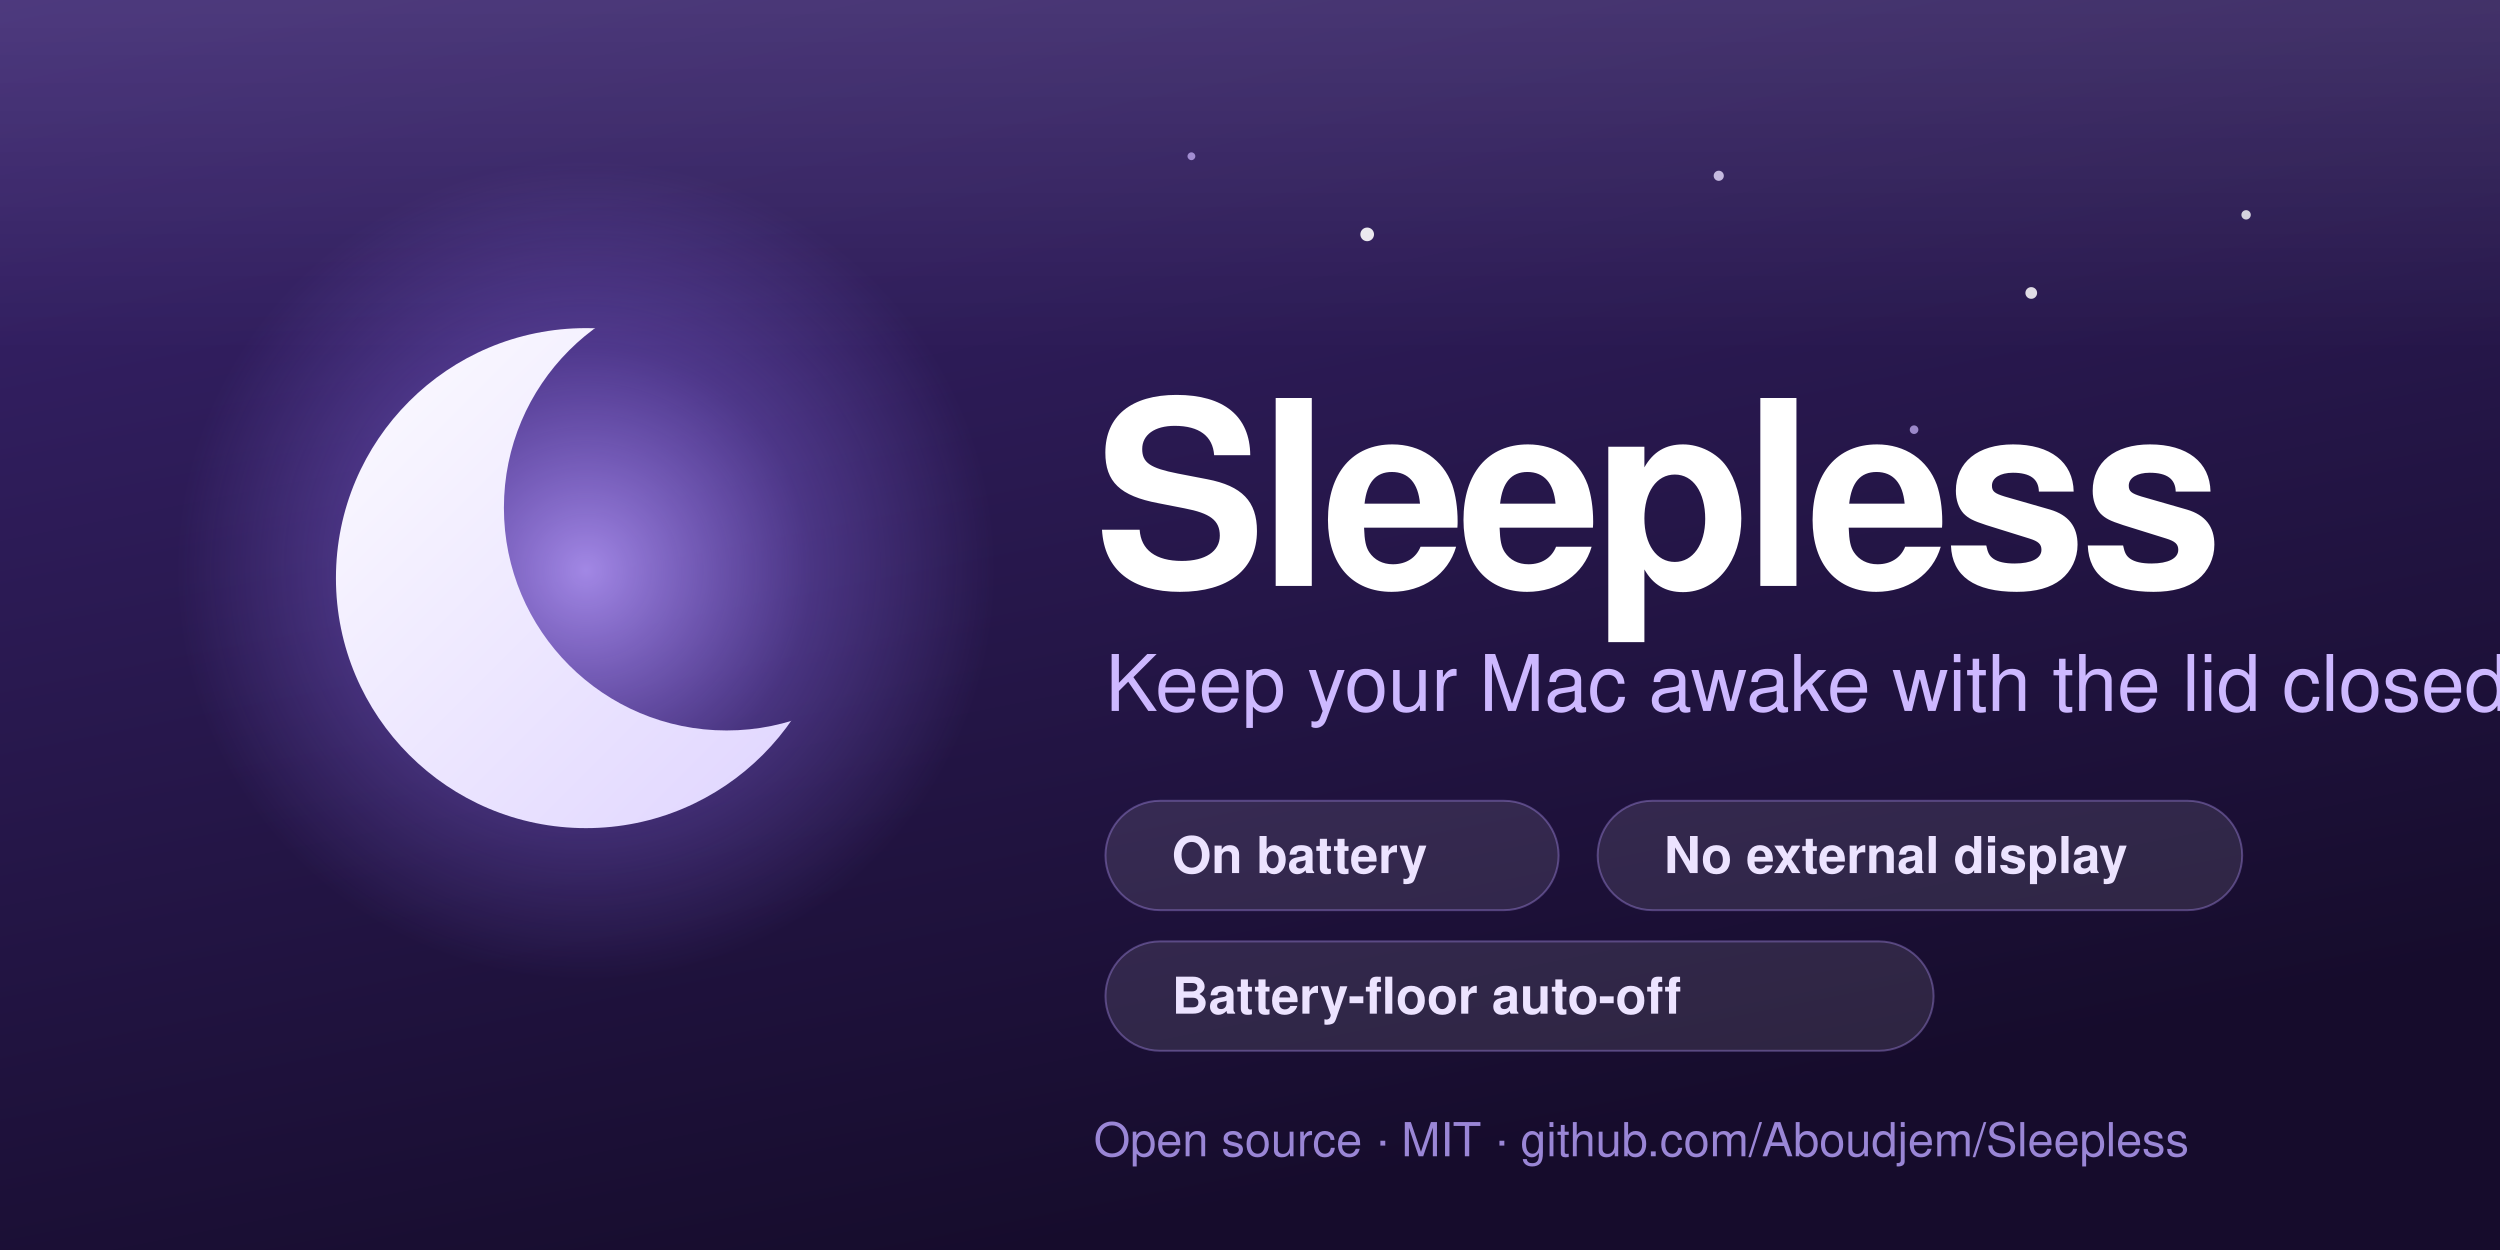
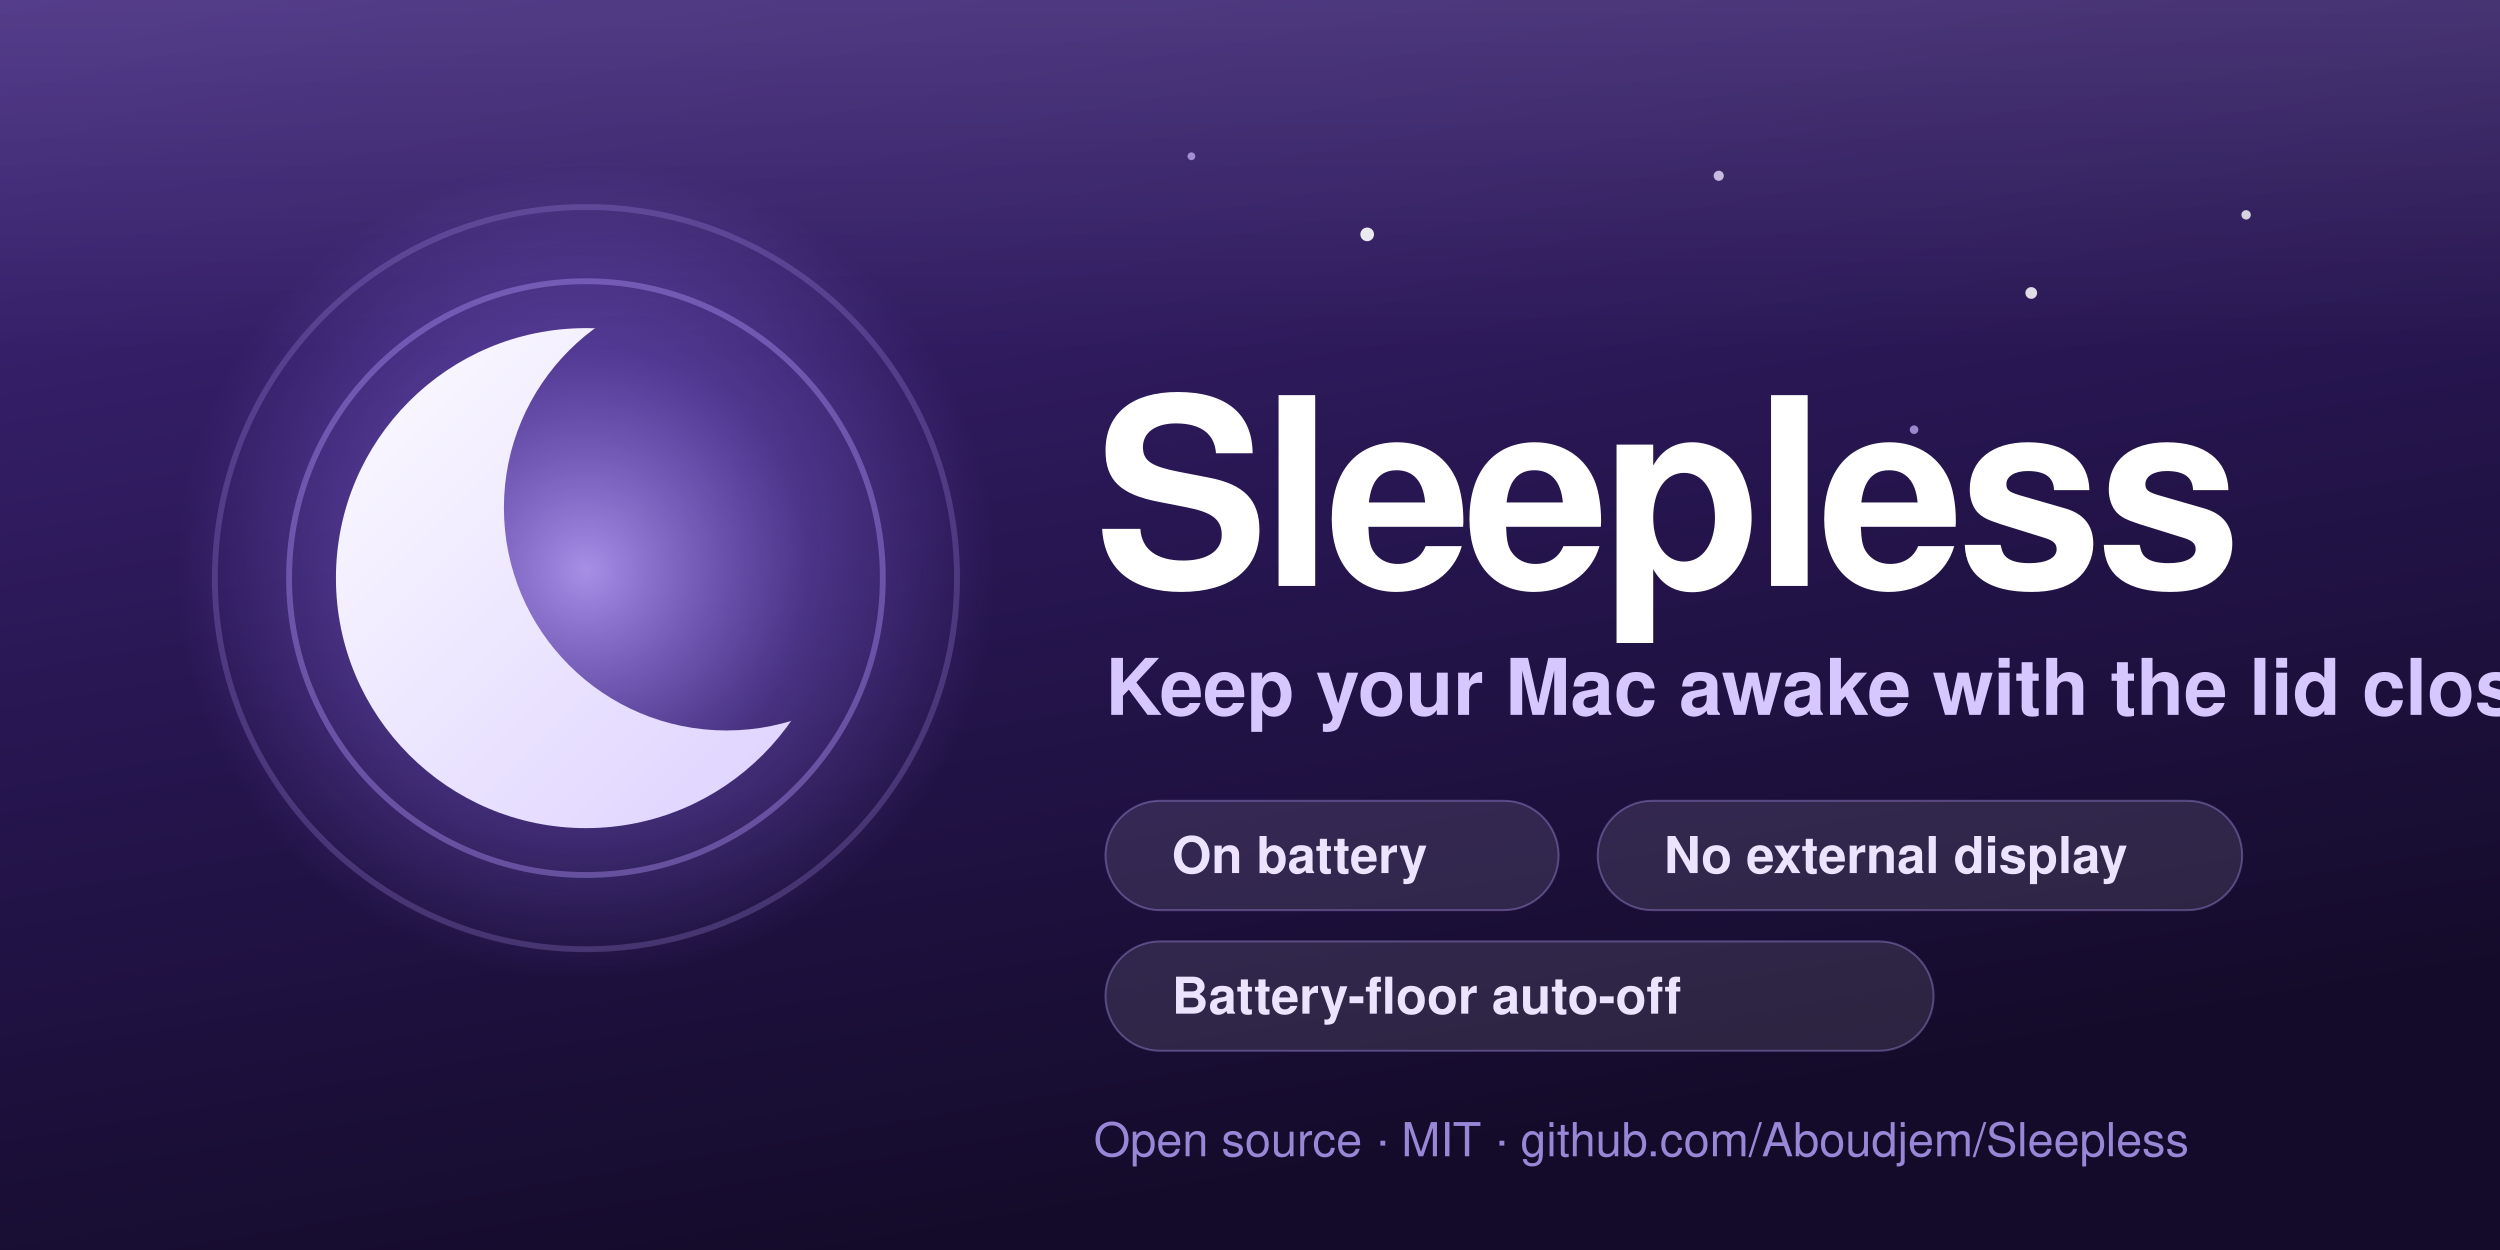
<svg xmlns="http://www.w3.org/2000/svg" viewBox="0 0 1280 640" width="1280" height="640">
  <defs>
-     <linearGradient id="bg" x1="0" y1="0" x2="0.4" y2="1">
-       <stop offset="0" stop-color="#3a2470" />
-       <stop offset="1" stop-color="#160c2c" />
+     <linearGradient id="bg" x1="0" y1="0" x2="0.35" y2="1">
+       <stop offset="0" stop-color="#42287e" />
+       <stop offset="0.55" stop-color="#26154f" />
+       <stop offset="1" stop-color="#140b2a" />
    </linearGradient>
    <linearGradient id="moonGrad" x1="0" y1="0" x2="1" y2="1">
      <stop offset="0" stop-color="#ffffff" />
-       <stop offset="1" stop-color="#d9ccff" />
+       <stop offset="1" stop-color="#d6c8ff" />
    </linearGradient>
    <radialGradient id="halo" cx="0.5" cy="0.5" r="0.5">
-       <stop offset="0" stop-color="#b79bff" stop-opacity="0.85" />
+       <stop offset="0" stop-color="#bda4ff" stop-opacity="0.85" />
      <stop offset="0.55" stop-color="#9a78ff" stop-opacity="0.3" />
      <stop offset="1" stop-color="#9a78ff" stop-opacity="0" />
    </radialGradient>
    <linearGradient id="sheen" x1="0" y1="0" x2="0" y2="1">
      <stop offset="0" stop-color="#ffffff" stop-opacity="0.10" />
      <stop offset="0.6" stop-color="#ffffff" stop-opacity="0" />
    </linearGradient>
    <mask id="moonMask">
      <circle cx="300" cy="296" r="128" fill="#ffffff" />
      <circle cx="372" cy="260" r="114" fill="#000000" />
    </mask>
  </defs>
  <rect x="0" y="0" width="1280" height="640" fill="url(#bg)" />
  <rect x="0" y="0" width="1280" height="300" fill="url(#sheen)" />
  <circle cx="700" cy="120" r="3.5" fill="#ffffff" opacity="0.9" />
  <circle cx="880" cy="90" r="2.6" fill="#e8deff" opacity="0.8" />
  <circle cx="1040" cy="150" r="3.0" fill="#ffffff" opacity="0.85" />
  <circle cx="980" cy="220" r="2.2" fill="#cdb8ff" opacity="0.7" />
  <circle cx="1150" cy="110" r="2.4" fill="#ffffff" opacity="0.8" />
  <circle cx="610" cy="80" r="2.0" fill="#cdb8ff" opacity="0.7" />
+   <circle cx="300" cy="296" r="190" fill="none" stroke="#bda4ff" stroke-width="3" opacity="0.22" />
+   <circle cx="300" cy="296" r="152" fill="none" stroke="#bda4ff" stroke-width="3" opacity="0.38" />
  <circle cx="300" cy="292" r="210" fill="url(#halo)" />
  <g mask="url(#moonMask)">
    <rect x="150" y="150" width="320" height="320" fill="url(#moonGrad)" />
  </g>
-   <text x="560" y="300" font-family="-apple-system, BlinkMacSystemFont, 'Segoe UI', Helvetica, Arial, sans-serif" font-size="132" font-weight="800" fill="#ffffff" letter-spacing="-4">Sleepless</text>
-   <text x="566" y="364" font-family="-apple-system, BlinkMacSystemFont, 'Segoe UI', Helvetica, Arial, sans-serif" font-size="40" font-weight="500" fill="#cdb8ff">Keep your Mac awake with the lid closed.</text>
+   <text x="560" y="300" font-family="-apple-system, BlinkMacSystemFont, 'Segoe UI', Helvetica, Arial, sans-serif" font-size="134" font-weight="800" fill="#ffffff" letter-spacing="-4">Sleepless</text>
+   <text x="566" y="366" font-family="-apple-system, BlinkMacSystemFont, 'Segoe UI', Helvetica, Arial, sans-serif" font-size="40" font-weight="600" fill="#d6c8ff">Keep your Mac awake with the lid closed.</text>
  <g font-family="-apple-system, BlinkMacSystemFont, 'Segoe UI', Helvetica, Arial, sans-serif" font-size="26" font-weight="600">
-     <rect x="566" y="410" width="232" height="56" rx="28" fill="#ffffff" fill-opacity="0.10" stroke="#b79bff" stroke-opacity="0.35" />
+     <rect x="566" y="410" width="232" height="56" rx="28" fill="#ffffff" fill-opacity="0.10" stroke="#bda4ff" stroke-opacity="0.35" />
    <text x="600" y="447" fill="#ece3ff">On battery</text>
-     <rect x="818" y="410" width="330" height="56" rx="28" fill="#ffffff" fill-opacity="0.10" stroke="#b79bff" stroke-opacity="0.35" />
+     <rect x="818" y="410" width="330" height="56" rx="28" fill="#ffffff" fill-opacity="0.10" stroke="#bda4ff" stroke-opacity="0.35" />
    <text x="852" y="447" fill="#ece3ff">No external display</text>
-     <rect x="566" y="482" width="424" height="56" rx="28" fill="#ffffff" fill-opacity="0.10" stroke="#b79bff" stroke-opacity="0.35" />
+     <rect x="566" y="482" width="424" height="56" rx="28" fill="#ffffff" fill-opacity="0.10" stroke="#bda4ff" stroke-opacity="0.35" />
    <text x="600" y="519" fill="#ece3ff">Battery-floor auto-off</text>
  </g>
  <text x="560" y="592" font-family="-apple-system, BlinkMacSystemFont, 'Segoe UI', Helvetica, Arial, sans-serif" font-size="24" font-weight="500" fill="#9a86d6">Open source · MIT · github.com/Aboudjem/Sleepless</text>
</svg>
